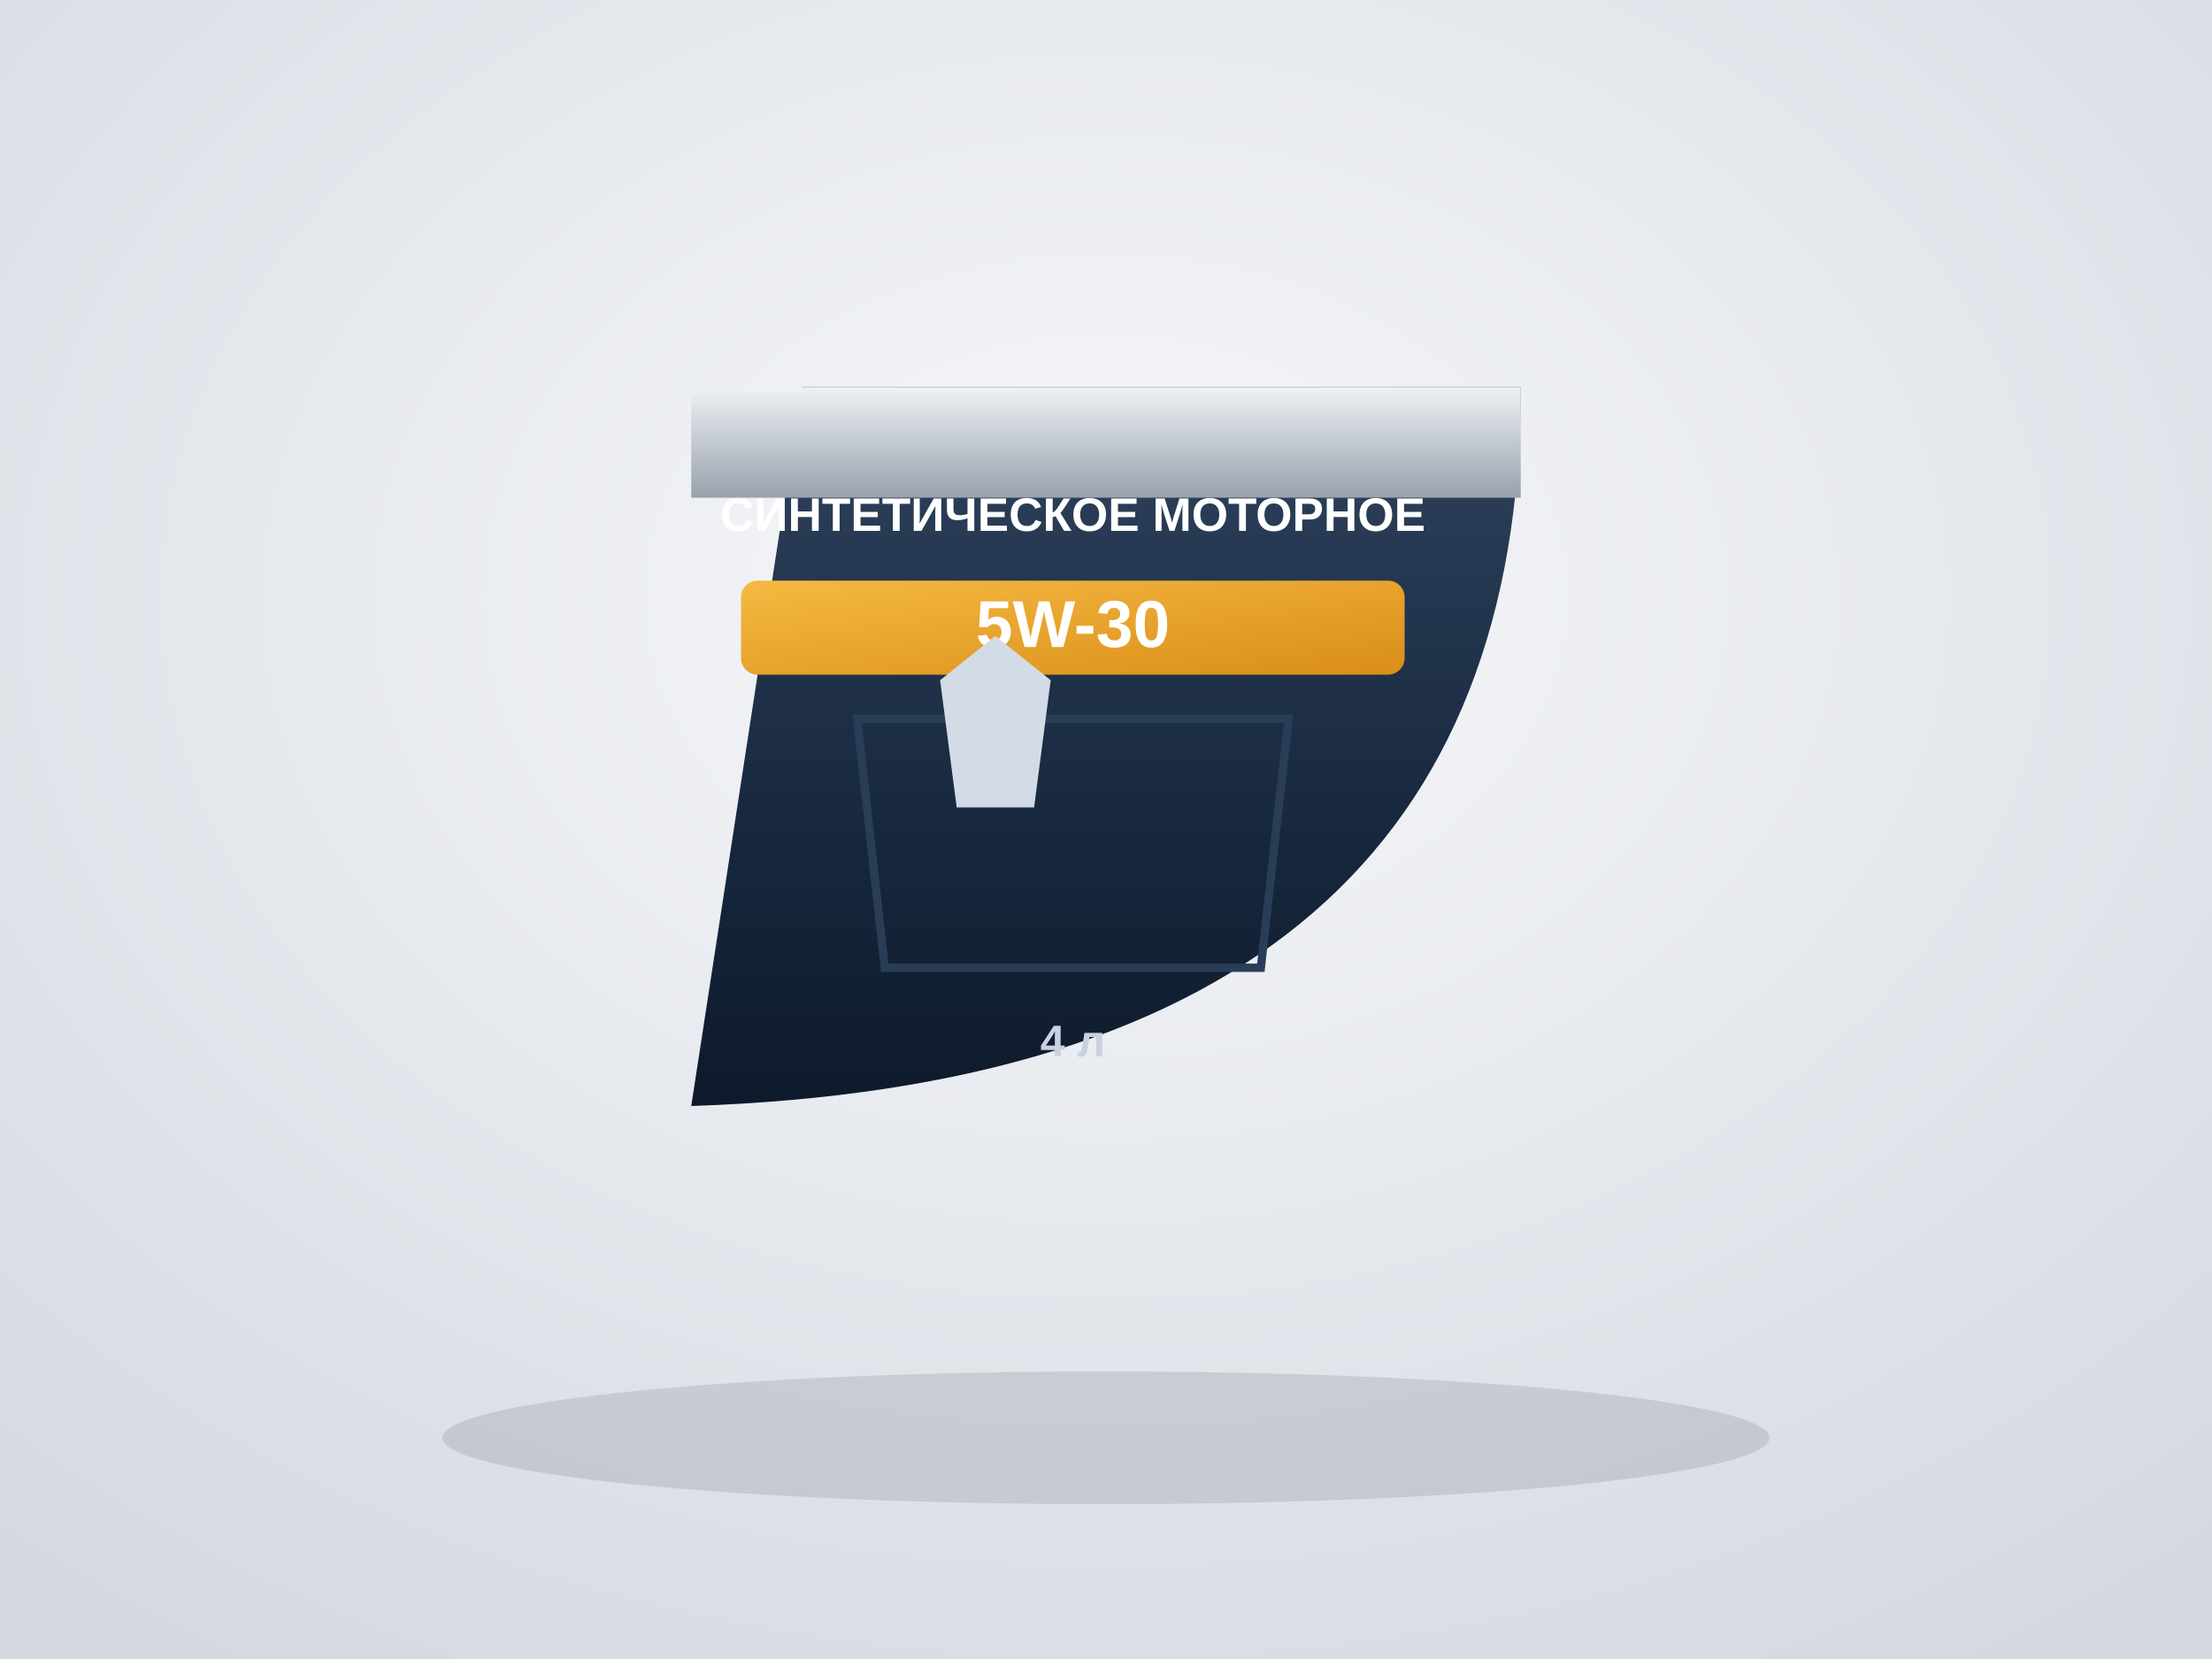
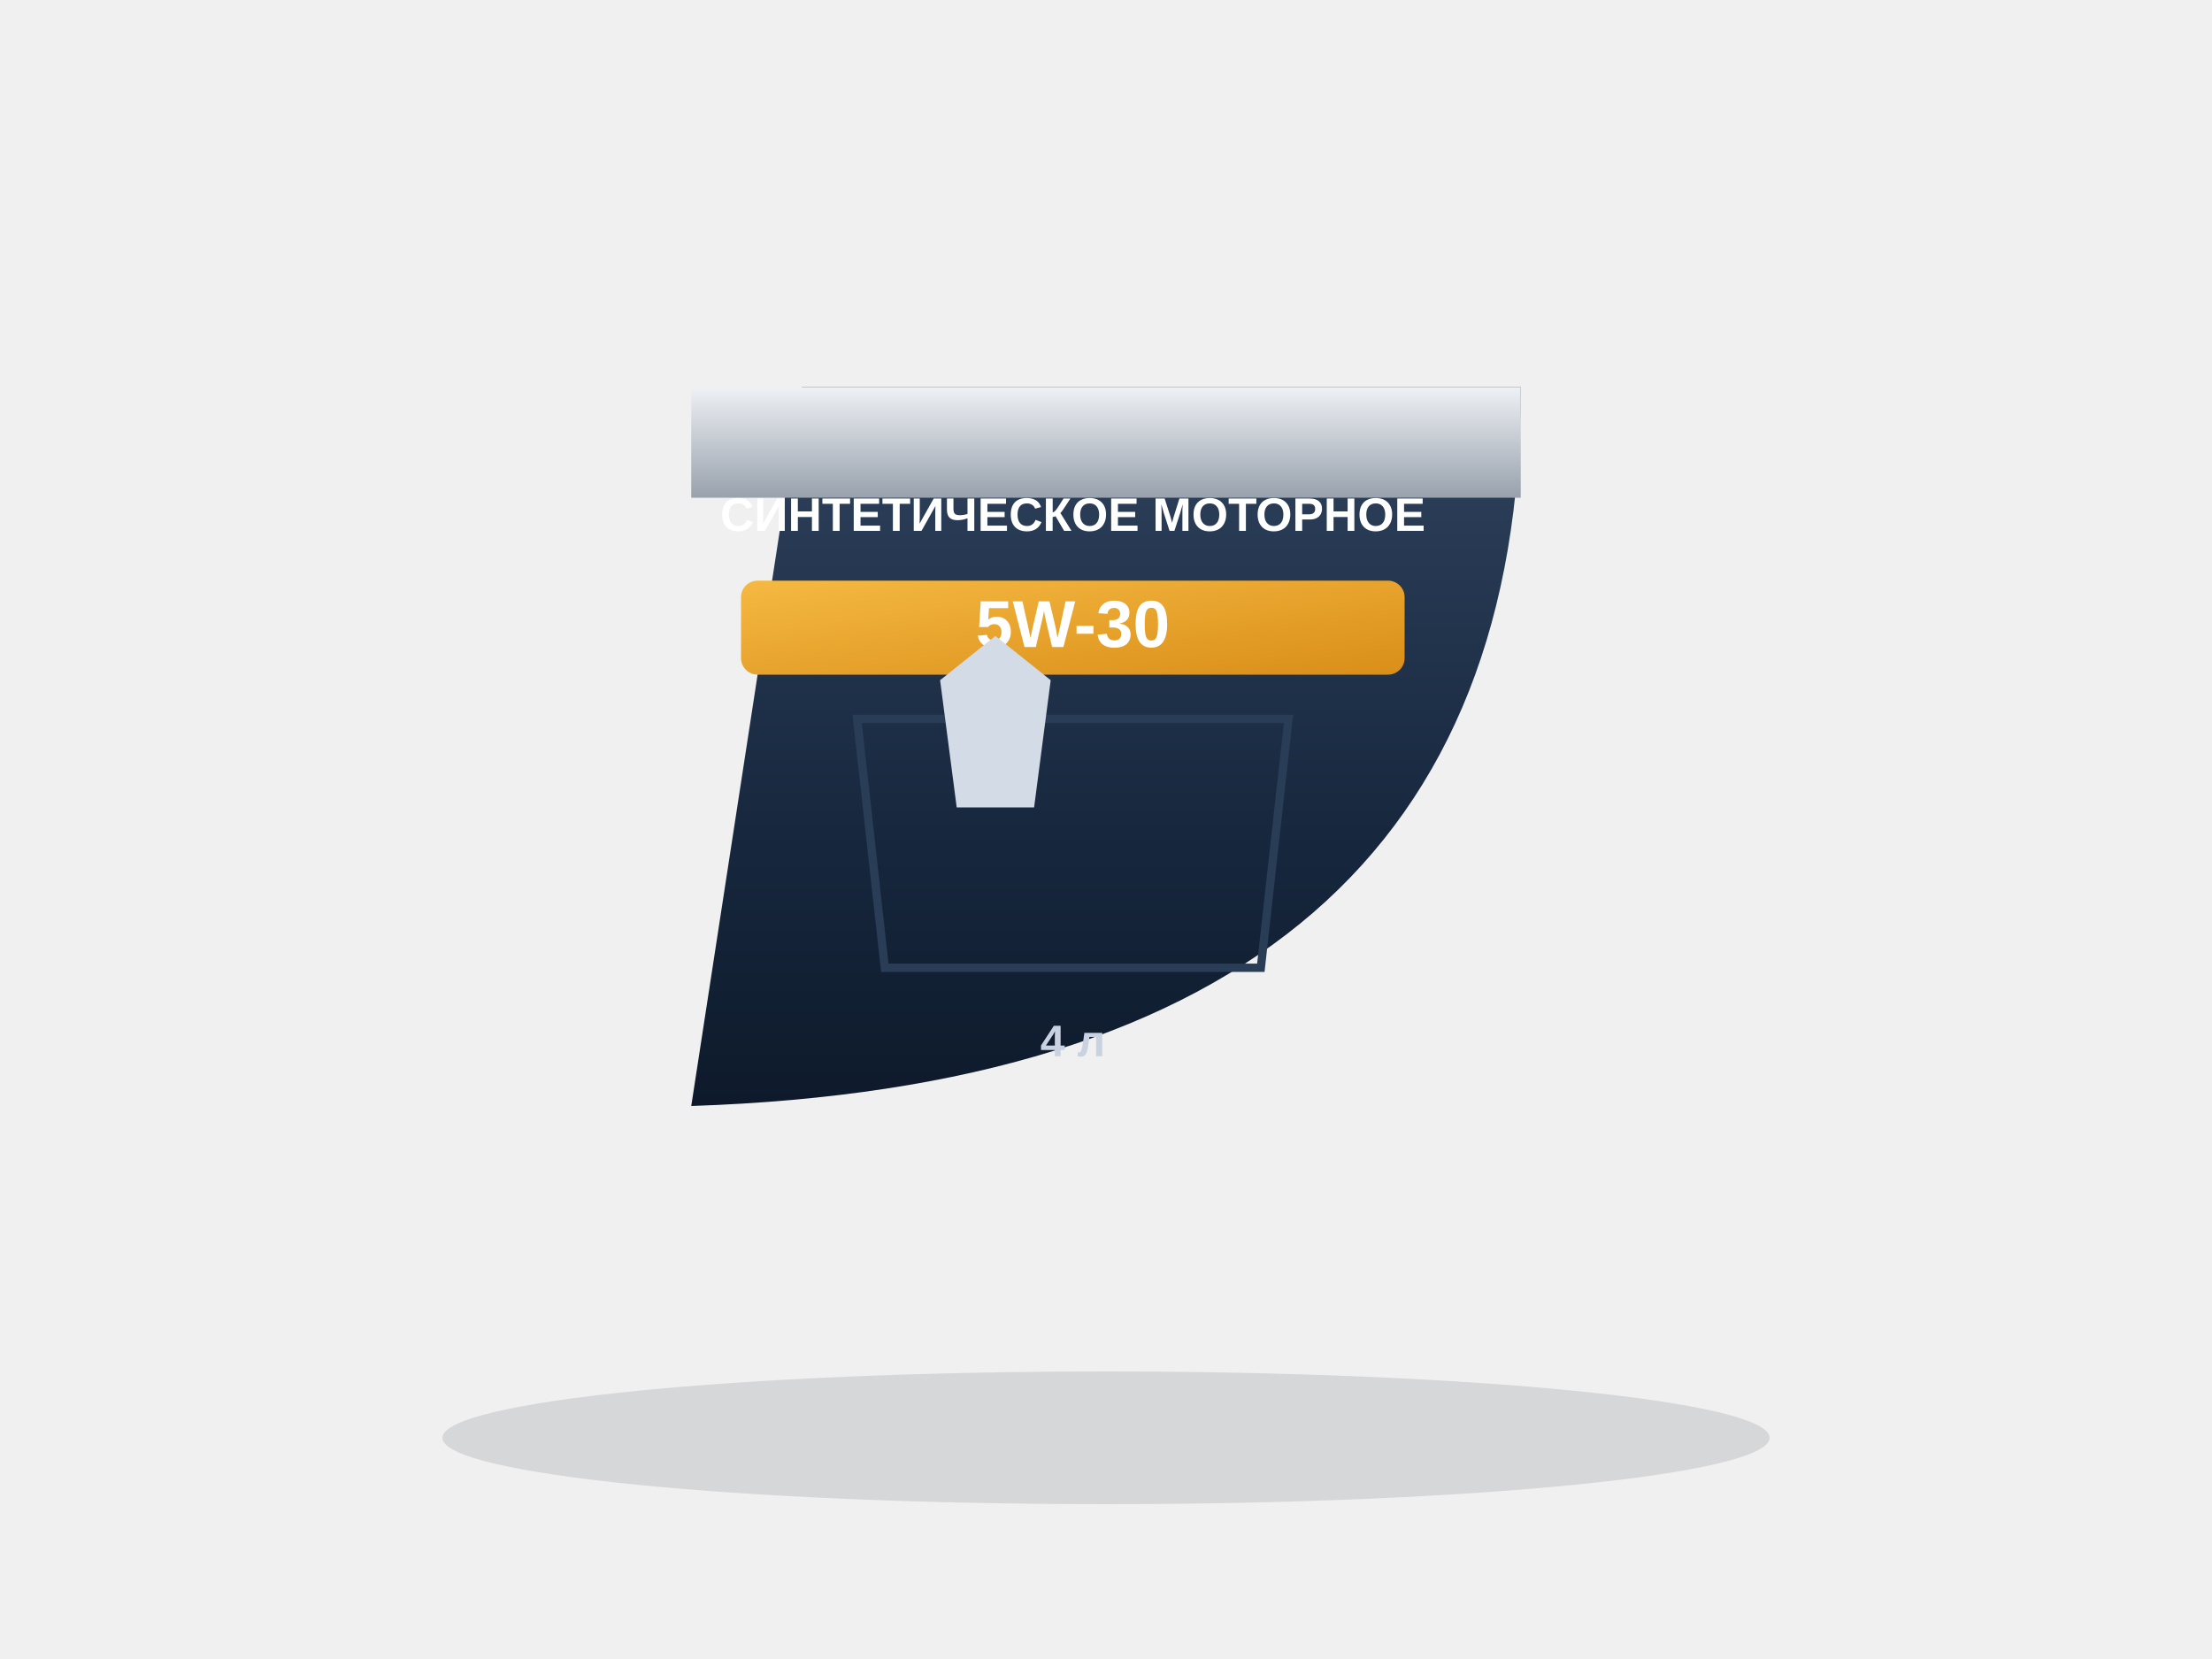
<svg xmlns="http://www.w3.org/2000/svg" viewBox="0 0 800 600">
  <defs>
    <radialGradient id="bg" cx="50%" cy="36%" r="78%">
      <stop offset="0%" stop-color="#f7f8fa" />
      <stop offset="100%" stop-color="#d3d8e0" />
    </radialGradient>
    <linearGradient id="can" x1="0" y1="0" x2="0" y2="1">
      <stop offset="0%" stop-color="#31445e" />
      <stop offset="60%" stop-color="#17283f" />
      <stop offset="100%" stop-color="#0e1a2b" />
    </linearGradient>
    <linearGradient id="lid" x1="0" y1="0" x2="0" y2="1">
      <stop offset="0%" stop-color="#eef1f5" />
      <stop offset="100%" stop-color="#98a1ac" />
    </linearGradient>
    <linearGradient id="glow" x1="0" y1="0" x2="1" y2="1">
      <stop offset="0%" stop-color="#f5b942" />
      <stop offset="100%" stop-color="#d98e18" />
    </linearGradient>
  </defs>
-   <rect width="800" height="600" fill="url(#bg)" />
  <ellipse cx="400" cy="520" rx="240" ry="24" fill="rgba(20,30,45,.12)" />
  <g transform="translate(250 140)">
    <path d="M0 260 Q300 250 300 0 L280 0 L40 0 L0 260Z" fill="url(#can)" />
    <path d="M0 0 L300 0 Q300 40 300 40 L0 40Z" fill="url(#lid)" />
    <rect x="18" y="70" width="240" height="34" rx="6" fill="url(#glow)" />
    <text x="138" y="94" font-family="Arial, sans-serif" font-size="24" font-weight="800" fill="#fff" text-anchor="middle">5W-30</text>
    <text x="138" y="52" font-family="Arial, sans-serif" font-size="17" font-weight="700" fill="#fff" text-anchor="middle">СИНТЕТИЧЕСКОЕ МОТОРНОЕ</text>
    <text x="138" y="242" font-family="Arial, sans-serif" font-size="16" font-weight="700" fill="#c8d2e0" text-anchor="middle">4 л</text>
    <path d="M60 120 h156 l-10 90 h-136z" fill="none" stroke="#2a3d57" stroke-width="3" />
    <path d="M110 90 l20 16 -6 46 h-28 l-6 -46z" fill="#d3dbe6" />
  </g>
</svg>
